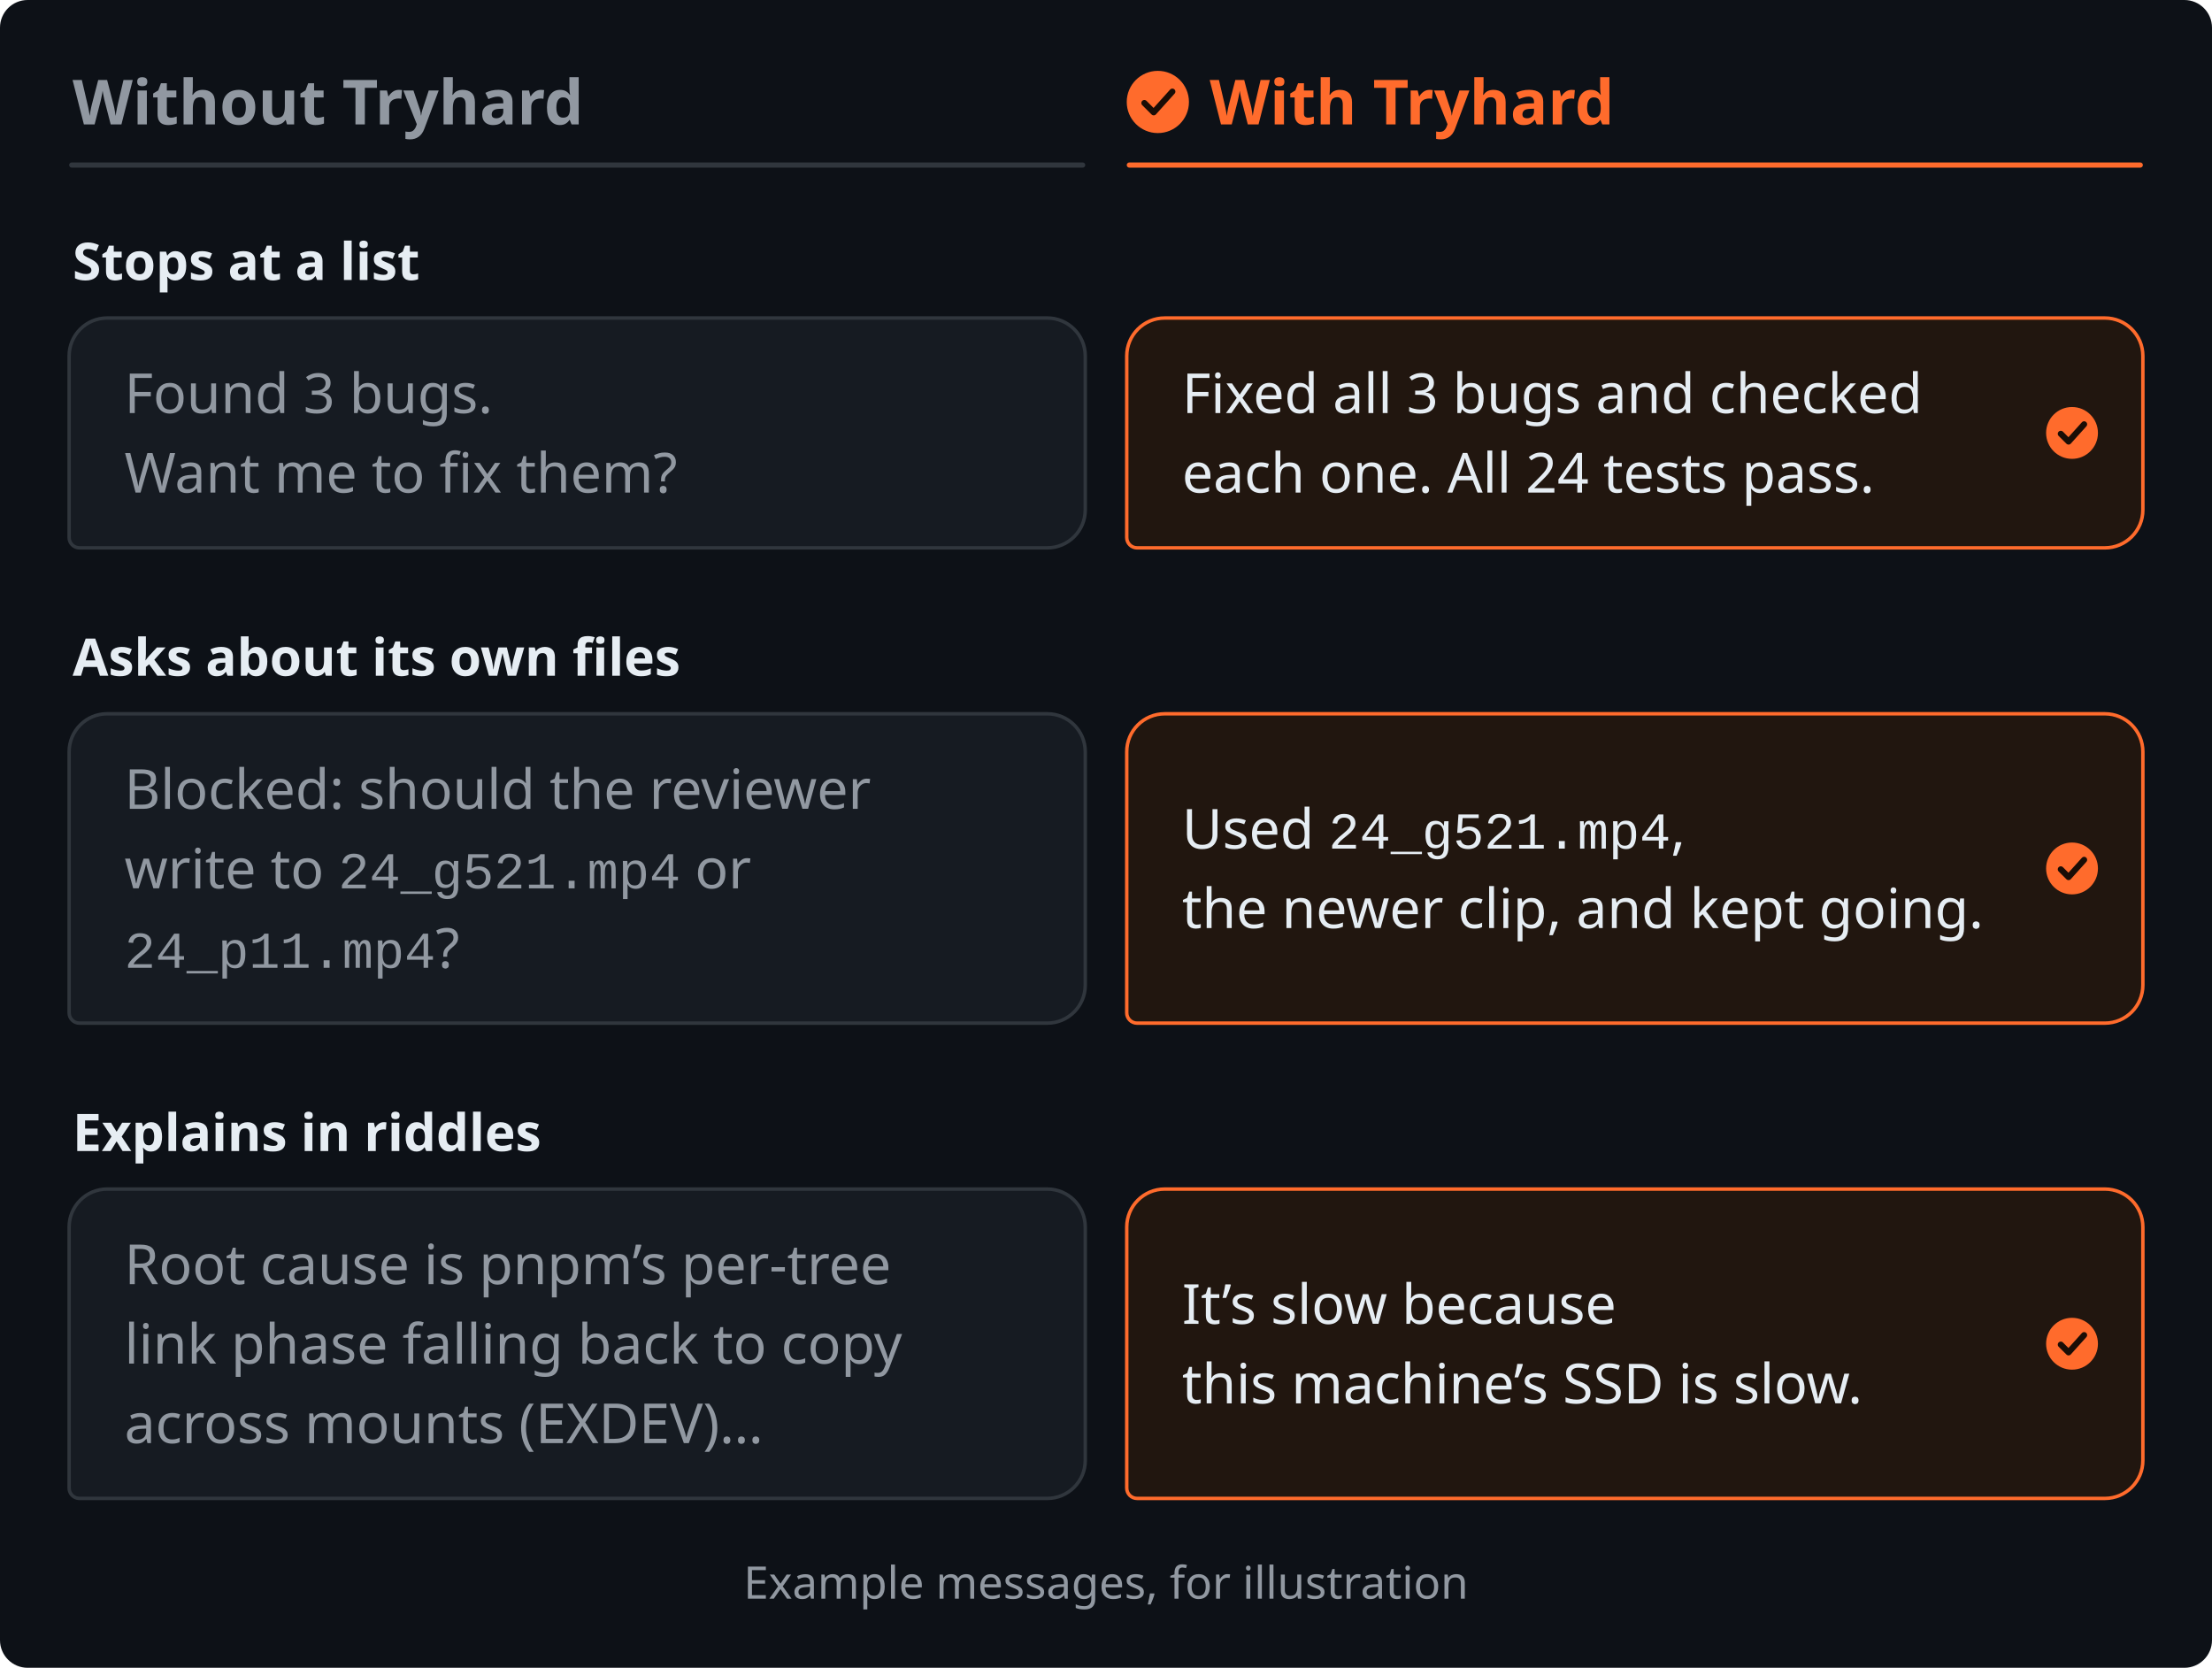
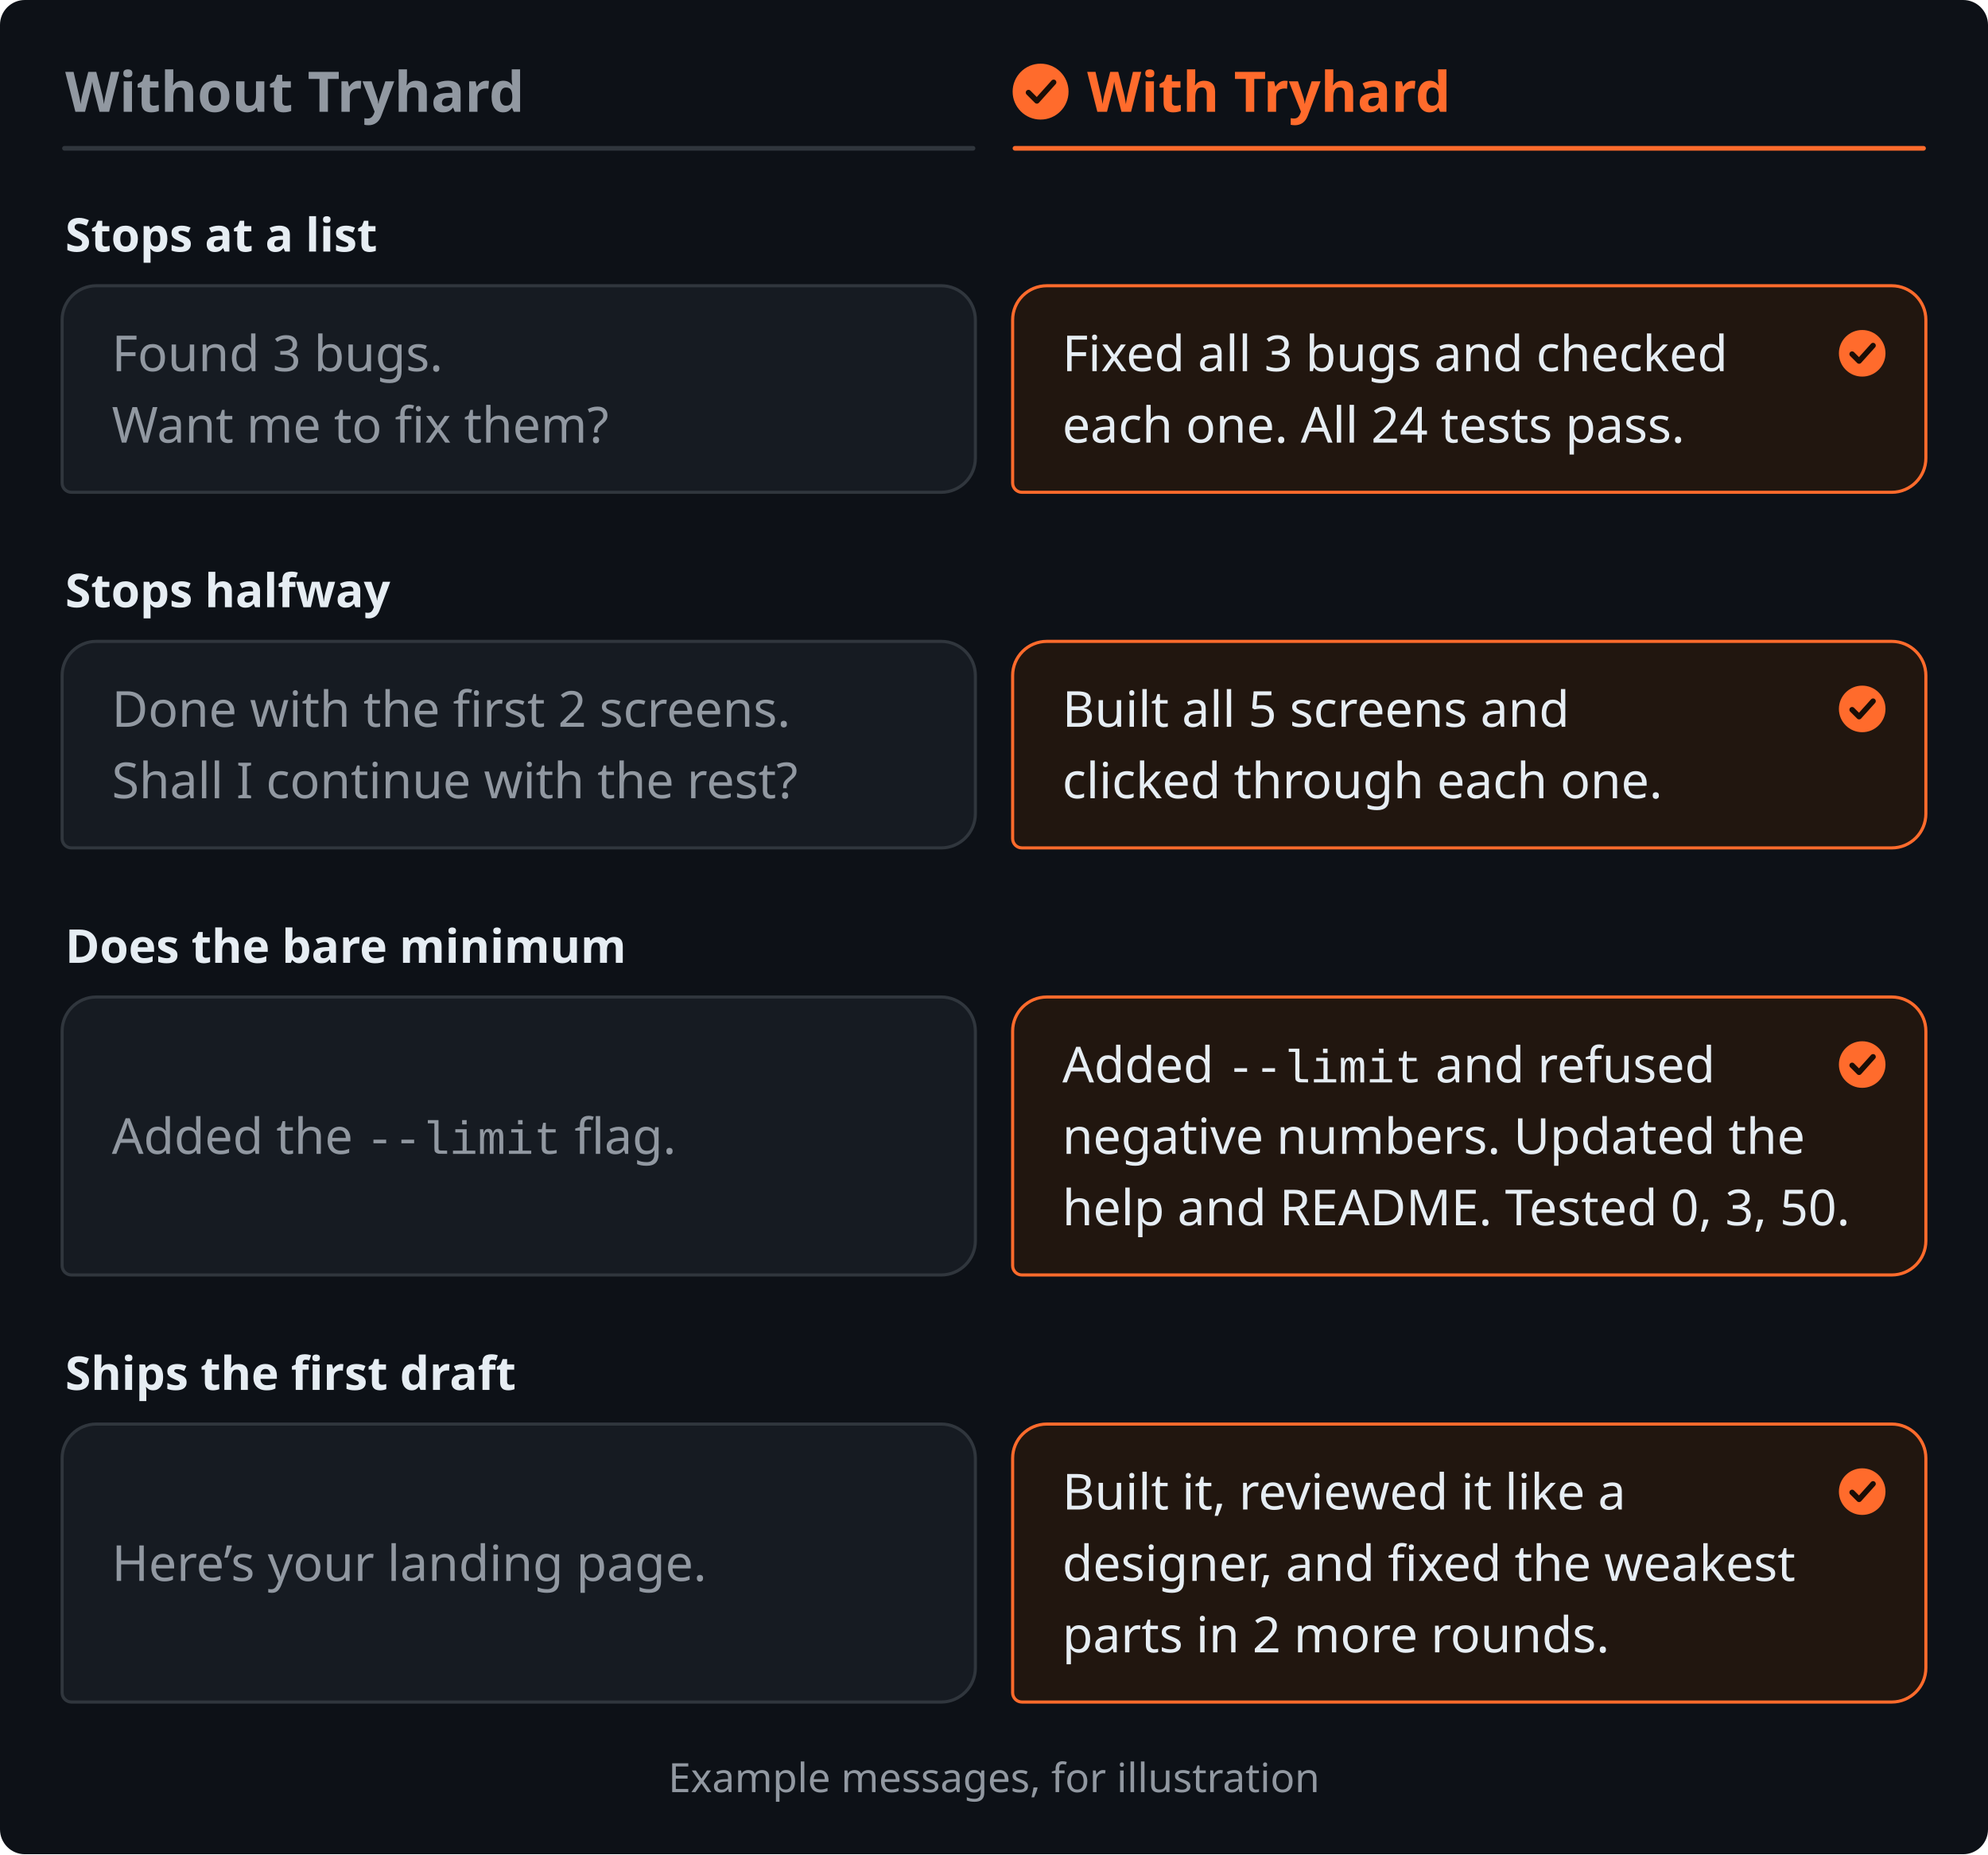
- <svg xmlns="http://www.w3.org/2000/svg" width="1280" height="965" viewBox="0 0 1280 965" role="img" aria-labelledby="title desc">
+ <svg xmlns="http://www.w3.org/2000/svg" width="1280" height="1194" viewBox="0 0 1280 1194" role="img" aria-labelledby="title desc">
  <style>
    .sans { font-family: -apple-system, BlinkMacSystemFont, 'Segoe UI', 'Noto Sans', Helvetica, Arial, sans-serif; }
    .mono { font-family: ui-monospace, SFMono-Regular, 'SF Mono', Menlo, Consolas, 'Liberation Mono', monospace; }
    .page { fill: #0d1117; }
    .ink { fill: #e6edf3; }
    .muted { fill: #9198a1; }
    .hot { fill: #ff6b2c; }
    .tick { fill: none; stroke: #1a0d06; stroke-width: 3.5; stroke-linecap: round; stroke-linejoin: round; }
    .b-off { fill: #161b22; stroke: #30363d; stroke-width: 2; }
    .b-on { fill: #21160f; stroke: #ff6b2c; stroke-width: 2; }
    .r-off { fill: #30363d; }
    .t-off { fill: #9198a1; }
    .t-on { fill: #e6edf3; }
  </style>
-   <rect class="page" width="1280" height="965" rx="16" />
+   <rect class="page" width="1280" height="1194" rx="16" />
  <text class="sans muted" x="42" y="72" font-size="36" font-weight="800">Without Tryhard</text>
  <g>
    <circle class="hot" cx="670" cy="59" r="18" />
    <path class="tick" d="M662.2 59.6l5.4 5.4l10.8 -12" />
  </g>
  <text class="sans hot" x="700" y="72" font-size="36" font-weight="800">With Tryhard</text>
  <rect class="r-off" x="40" y="94" width="588" height="3" rx="1.5" />
  <rect class="hot" x="652" y="94" width="588" height="3" rx="1.5" />
  <text class="sans ink" x="42" y="162" font-size="30" font-weight="700">Stops at a list</text>
  <path class="b-off" d="M62 184H606a22 22 0 0 1 22 22V295a22 22 0 0 1 -22 22H46a6 6 0 0 1 -6 -6V206a22 22 0 0 1 22 -22Z" />
  <text class="sans t-off" x="72" y="239" font-size="32">Found 3 bugs.</text>
  <text class="sans t-off" x="72" y="285" font-size="32">Want me to fix them?</text>
  <path class="b-on" d="M674 184H1218a22 22 0 0 1 22 22V295a22 22 0 0 1 -22 22H658a6 6 0 0 1 -6 -6V206a22 22 0 0 1 22 -22Z" />
  <text class="sans t-on" x="684" y="239" font-size="32">Fixed all 3 bugs and checked</text>
  <text class="sans t-on" x="684" y="285" font-size="32">each one. All 24 tests pass.</text>
  <g>
-     <circle class="hot" cx="1199" cy="250.5" r="15" />
-     <path class="tick" d="M1192.5 251l4.5 4.5l9 -10" />
+     <circle class="hot" cx="1199" cy="227.5" r="15" />
+     <path class="tick" d="M1192.5 228l4.5 4.5l9 -10" />
  </g>
-   <text class="sans ink" x="42" y="391" font-size="30" font-weight="700">Asks about its own files</text>
-   <path class="b-off" d="M62 413H606a22 22 0 0 1 22 22V570a22 22 0 0 1 -22 22H46a6 6 0 0 1 -6 -6V435a22 22 0 0 1 22 -22Z" />
-   <text class="sans t-off" x="72" y="468" font-size="32">Blocked: should the reviewer</text>
-   <text class="sans t-off" x="72" y="514" font-size="32">write to <tspan class="mono" font-size="30">24_g521.mp4</tspan> or</text>
-   <text class="sans t-off" x="72" y="560" font-size="32">
-     <tspan class="mono" font-size="30">24_p11.mp4</tspan>?</text>
-   <path class="b-on" d="M674 413H1218a22 22 0 0 1 22 22V570a22 22 0 0 1 -22 22H658a6 6 0 0 1 -6 -6V435a22 22 0 0 1 22 -22Z" />
-   <text class="sans t-on" x="684" y="491" font-size="32">Used <tspan class="mono" font-size="30">24_g521.mp4</tspan>,</text>
-   <text class="sans t-on" x="684" y="537" font-size="32">the newer clip, and kept going.</text>
+   <text class="sans ink" x="42" y="391" font-size="30" font-weight="700">Stops halfway</text>
+   <path class="b-off" d="M62 413H606a22 22 0 0 1 22 22V524a22 22 0 0 1 -22 22H46a6 6 0 0 1 -6 -6V435a22 22 0 0 1 22 -22Z" />
+   <text class="sans t-off" x="72" y="468" font-size="32">Done with the first 2 screens.</text>
+   <text class="sans t-off" x="72" y="514" font-size="32">Shall I continue with the rest?</text>
+   <path class="b-on" d="M674 413H1218a22 22 0 0 1 22 22V524a22 22 0 0 1 -22 22H658a6 6 0 0 1 -6 -6V435a22 22 0 0 1 22 -22Z" />
+   <text class="sans t-on" x="684" y="468" font-size="32">Built all 5 screens and</text>
+   <text class="sans t-on" x="684" y="514" font-size="32">clicked through each one.</text>
  <g>
-     <circle class="hot" cx="1199" cy="502.5" r="15" />
-     <path class="tick" d="M1192.5 503l4.5 4.5l9 -10" />
+     <circle class="hot" cx="1199" cy="456.5" r="15" />
+     <path class="tick" d="M1192.5 457l4.5 4.5l9 -10" />
  </g>
-   <text class="sans ink" x="42" y="666" font-size="30" font-weight="700">Explains in riddles</text>
-   <path class="b-off" d="M62 688H606a22 22 0 0 1 22 22V845a22 22 0 0 1 -22 22H46a6 6 0 0 1 -6 -6V710a22 22 0 0 1 22 -22Z" />
-   <text class="sans t-off" x="72" y="743" font-size="32">Root cause is pnpm’s per-tree</text>
-   <text class="sans t-off" x="72" y="789" font-size="32">link phase falling back to copy</text>
-   <text class="sans t-off" x="72" y="835" font-size="32">across mounts (EXDEV)…</text>
-   <path class="b-on" d="M674 688H1218a22 22 0 0 1 22 22V845a22 22 0 0 1 -22 22H658a6 6 0 0 1 -6 -6V710a22 22 0 0 1 22 -22Z" />
-   <text class="sans t-on" x="684" y="766" font-size="32">It’s slow because</text>
-   <text class="sans t-on" x="684" y="812" font-size="32">this machine’s SSD is slow.</text>
+   <text class="sans ink" x="42" y="620" font-size="30" font-weight="700">Does the bare minimum</text>
+   <path class="b-off" d="M62 642H606a22 22 0 0 1 22 22V799a22 22 0 0 1 -22 22H46a6 6 0 0 1 -6 -6V664a22 22 0 0 1 22 -22Z" />
+   <text class="sans t-off" x="72" y="743" font-size="32">Added the <tspan class="mono" font-size="30">--limit</tspan> flag.</text>
+   <path class="b-on" d="M674 642H1218a22 22 0 0 1 22 22V799a22 22 0 0 1 -22 22H658a6 6 0 0 1 -6 -6V664a22 22 0 0 1 22 -22Z" />
+   <text class="sans t-on" x="684" y="697" font-size="32">Added <tspan class="mono" font-size="30">--limit</tspan> and refused</text>
+   <text class="sans t-on" x="684" y="743" font-size="32">negative numbers. Updated the</text>
+   <text class="sans t-on" x="684" y="789" font-size="32">help and README. Tested 0, 3, 50.</text>
  <g>
-     <circle class="hot" cx="1199" cy="777.5" r="15" />
-     <path class="tick" d="M1192.5 778l4.5 4.5l9 -10" />
+     <circle class="hot" cx="1199" cy="685.5" r="15" />
+     <path class="tick" d="M1192.5 686l4.5 4.5l9 -10" />
  </g>
-   <text class="sans muted" x="640" y="925" font-size="26" text-anchor="middle">Example messages, for illustration</text>
+   <text class="sans ink" x="42" y="895" font-size="30" font-weight="700">Ships the first draft</text>
+   <path class="b-off" d="M62 917H606a22 22 0 0 1 22 22V1074a22 22 0 0 1 -22 22H46a6 6 0 0 1 -6 -6V939a22 22 0 0 1 22 -22Z" />
+   <text class="sans t-off" x="72" y="1018" font-size="32">Here’s your landing page.</text>
+   <path class="b-on" d="M674 917H1218a22 22 0 0 1 22 22V1074a22 22 0 0 1 -22 22H658a6 6 0 0 1 -6 -6V939a22 22 0 0 1 22 -22Z" />
+   <text class="sans t-on" x="684" y="972" font-size="32">Built it, reviewed it like a</text>
+   <text class="sans t-on" x="684" y="1018" font-size="32">designer, and fixed the weakest</text>
+   <text class="sans t-on" x="684" y="1064" font-size="32">parts in 2 more rounds.</text>
+   <g>
+     <circle class="hot" cx="1199" cy="960.5" r="15" />
+     <path class="tick" d="M1192.5 961l4.5 4.5l9 -10" />
+   </g>
+   <text class="sans muted" x="640" y="1154" font-size="26" text-anchor="middle">Example messages, for illustration</text>
</svg>
